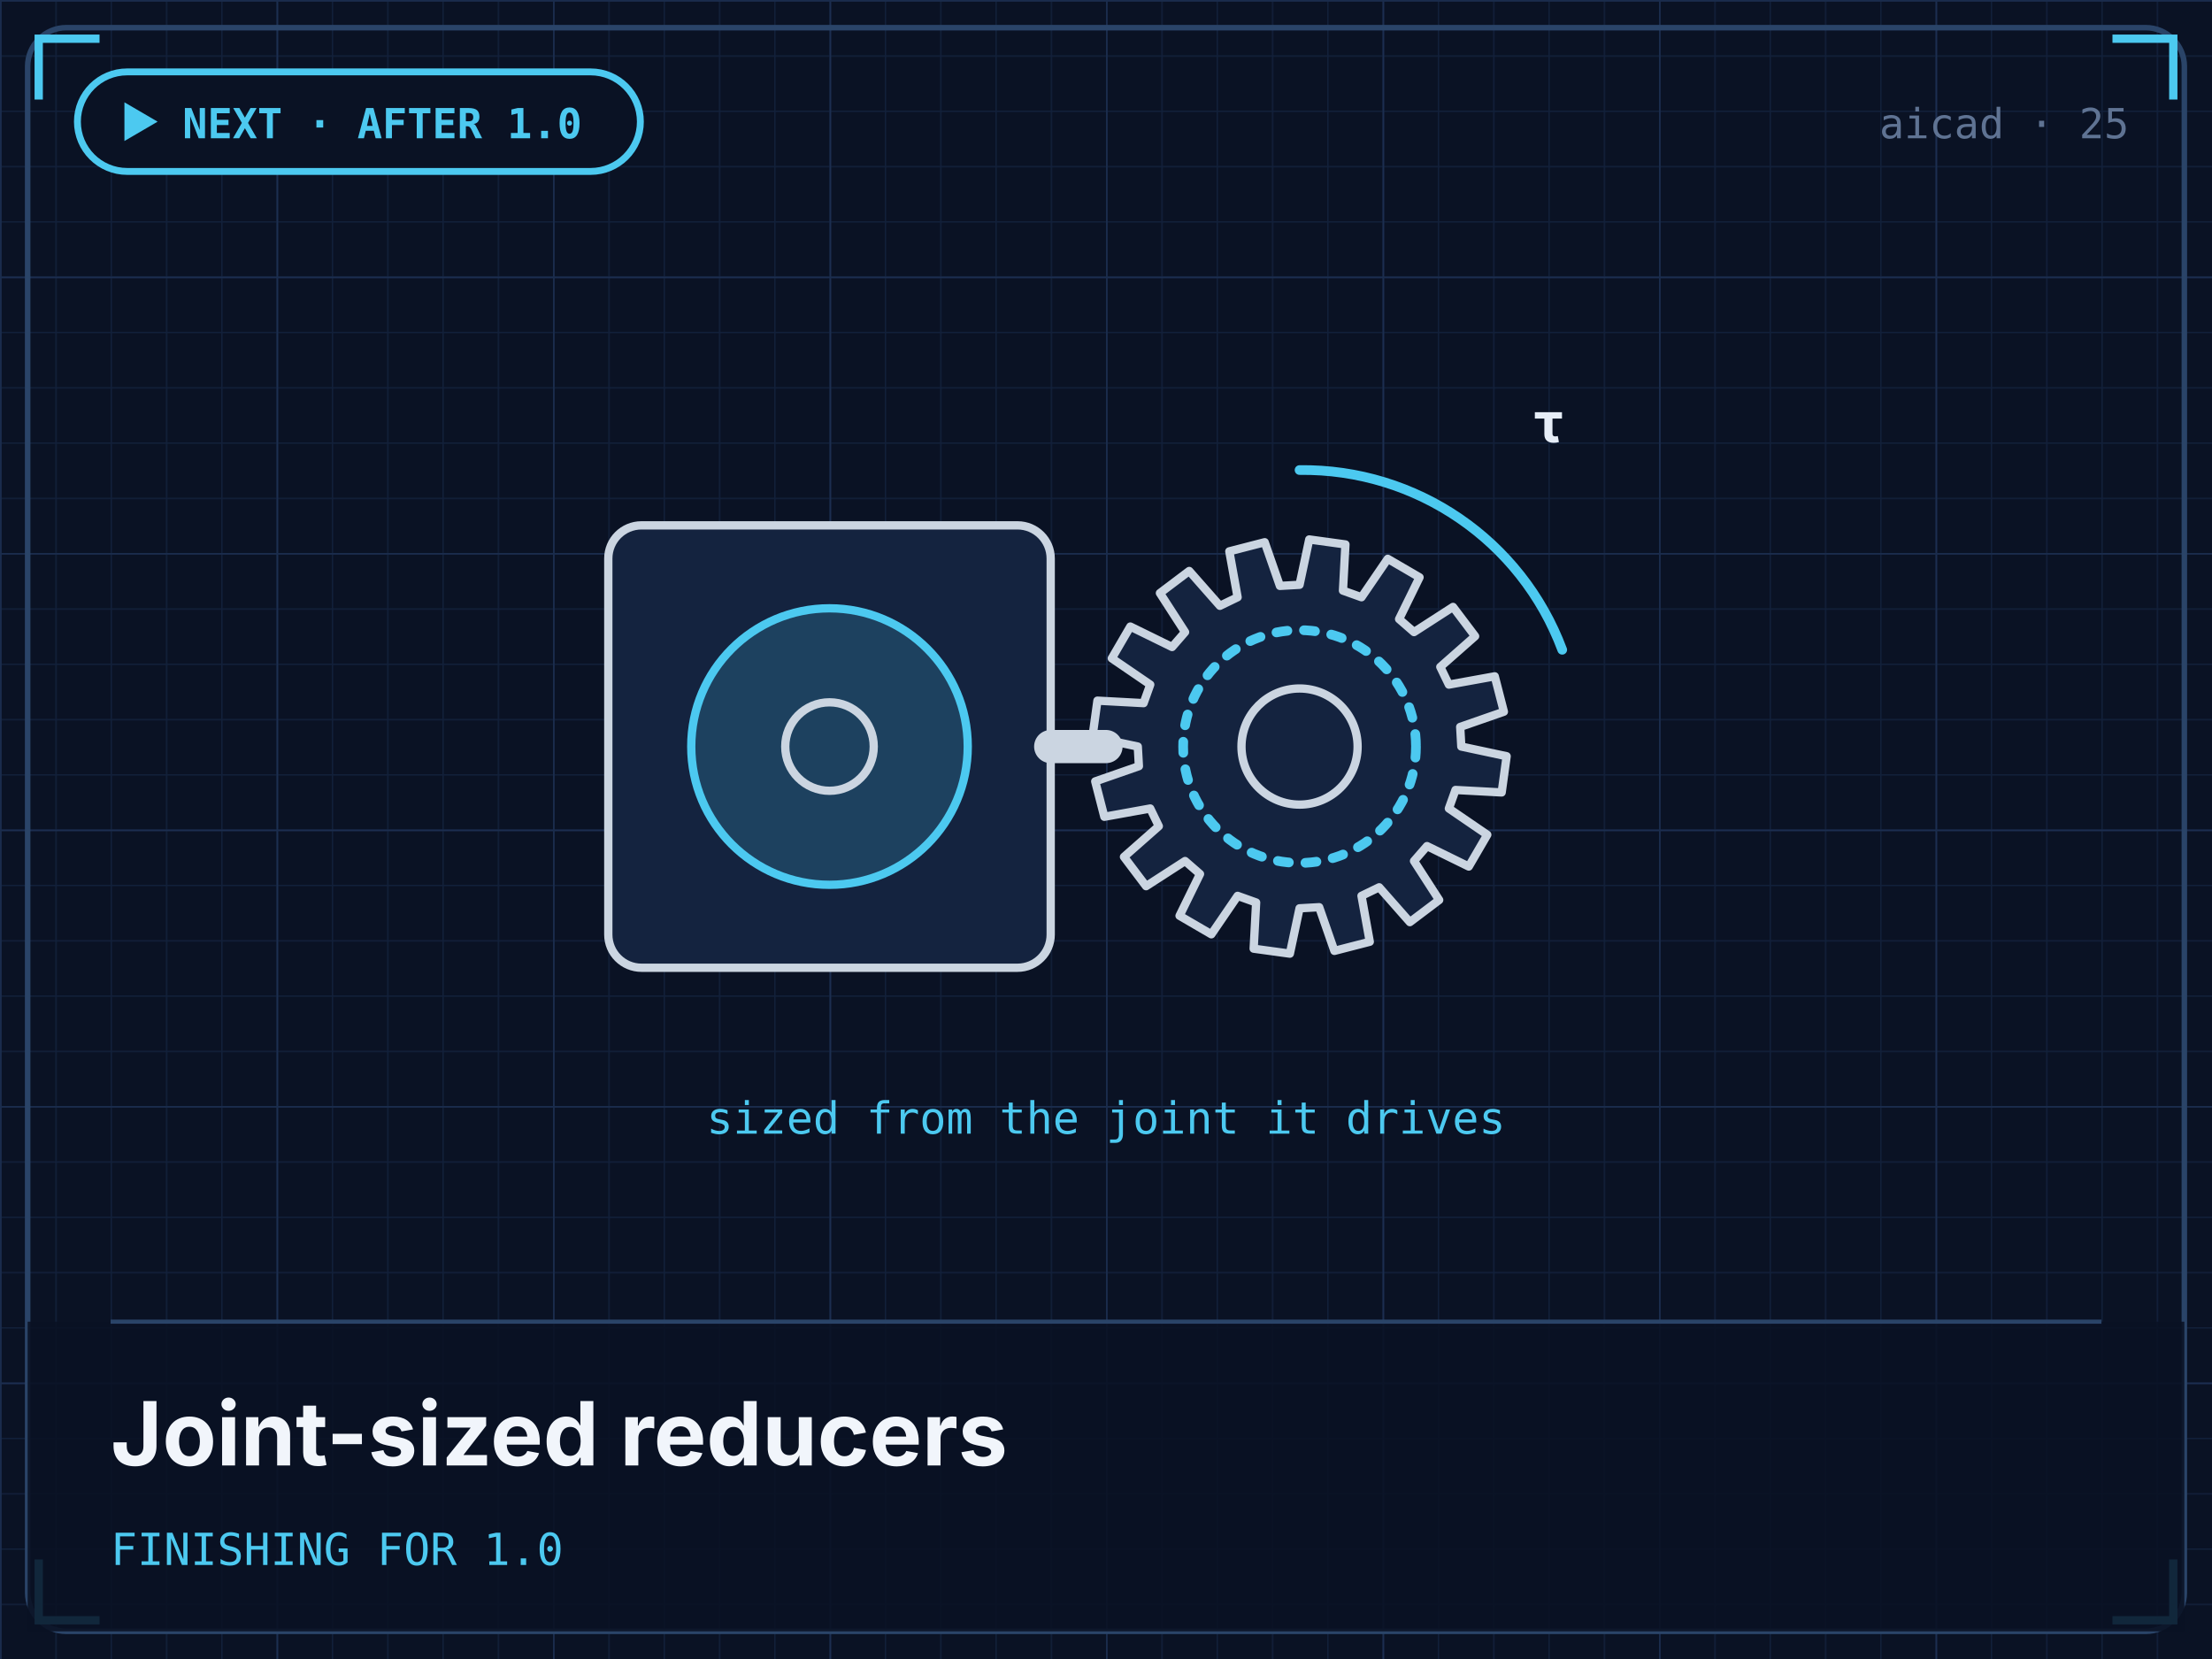
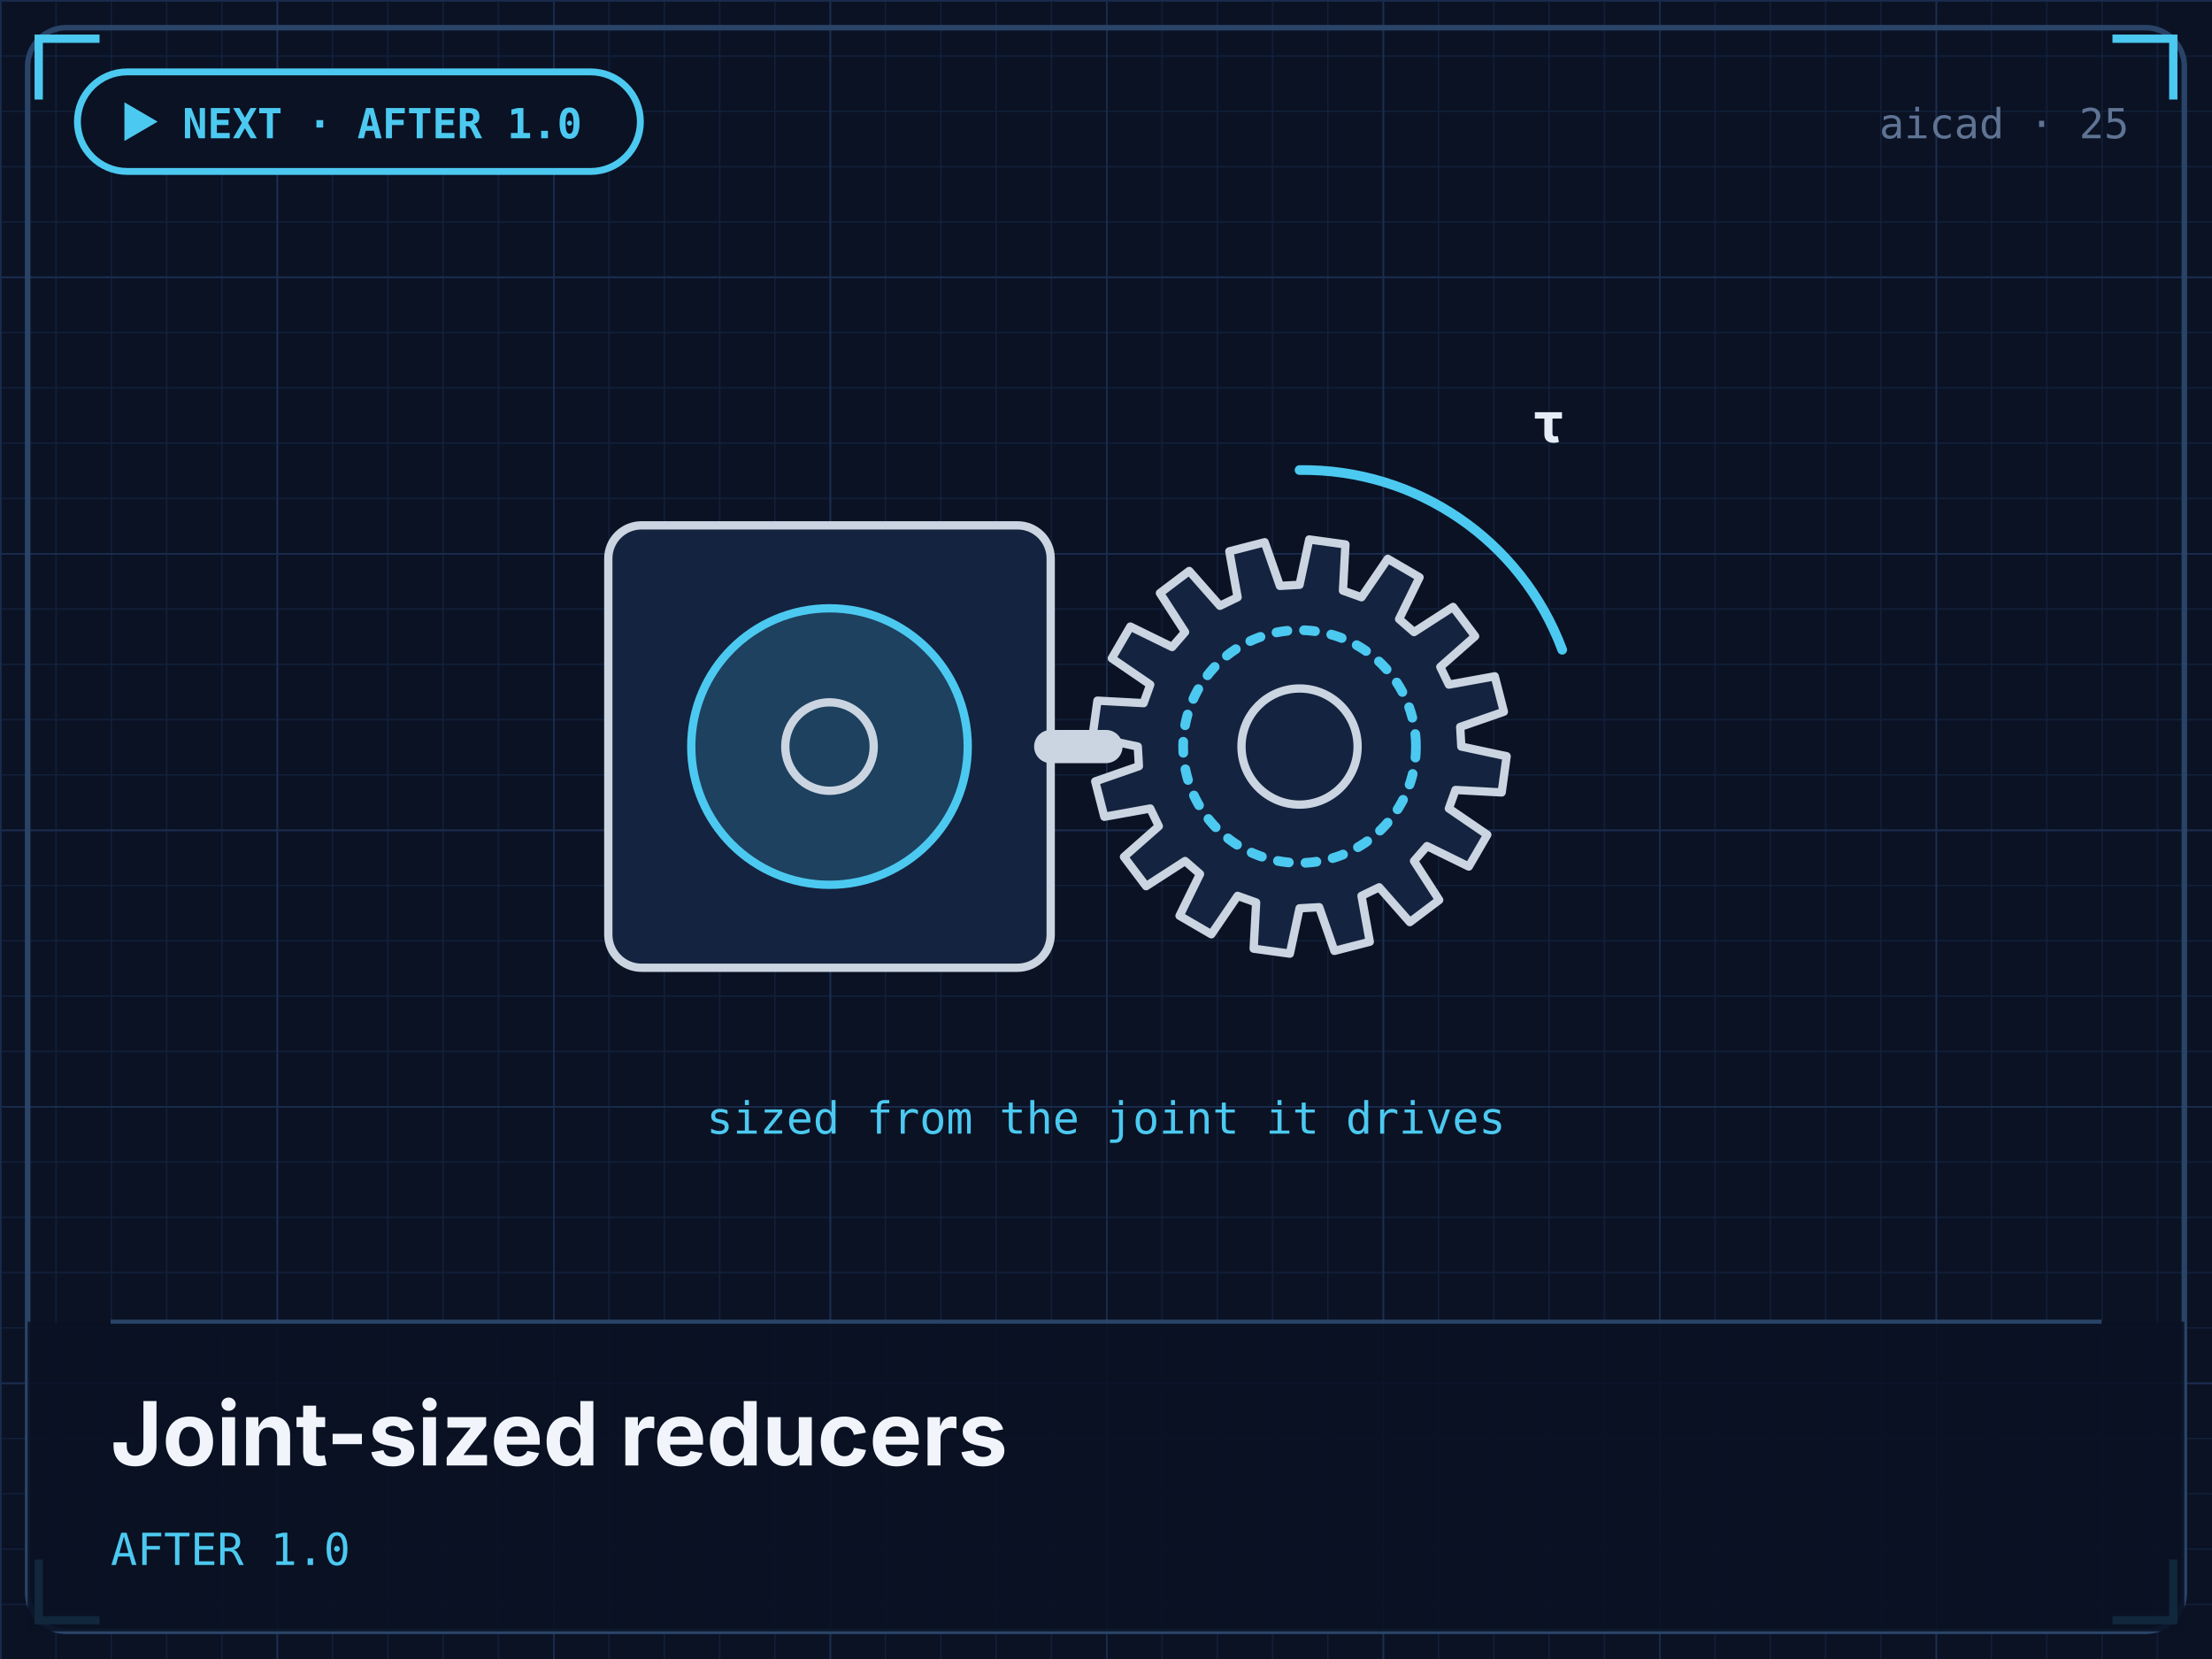
<svg xmlns="http://www.w3.org/2000/svg" width="800" height="600" viewBox="0 0 800 600" role="img" aria-label="Joint-sized reducers">
  <style>
.ln{fill:none;stroke:#e6edf7;stroke-width:3;stroke-linejoin:round;stroke-linecap:round}
.lf{fill:#14233f;stroke:#e6edf7;stroke-width:3;stroke-linejoin:round}
.lfi{fill:none;stroke:#14233f}
.lf2{fill:#0f1b33;stroke:#9fb3cf;stroke-width:2.5;stroke-linejoin:round}
.lf3{fill:#4cc9f0;fill-opacity:.35;stroke:#4cc9f0;stroke-width:3}
.fa{fill:#4cc9f0;fill-opacity:.18;stroke:#4cc9f0;stroke-width:3;stroke-linejoin:round}
.ac{fill:none;stroke:#4cc9f0;stroke-width:3.5;stroke-linecap:round;stroke-linejoin:round}
.ac-head{fill:#4cc9f0}
.af{fill:#4cc9f0}
.dm{stroke:#3a4d6b;stroke-width:2;fill:none}
.tl{fill:#e6edf7;font-family:'Inter','DejaVu Sans','Segoe UI',Arial,sans-serif;font-size:20px;font-weight:700}
.tm{fill:#4cc9f0;font-family:'JetBrains Mono','DejaVu Sans Mono',Consolas,monospace;font-size:16px}
.ts{fill:#9fb3cf;font-family:'Inter','DejaVu Sans','Segoe UI',Arial,sans-serif;font-size:14px}
.st-wip .lf,.st-wip .ln{stroke:#cbd5e1}
.st-next .lf{stroke:#4cc9f0;fill:#0f2440}
.st-next .ln{stroke:#4cc9f0}
.st-future .lf,.st-future .ln{stroke:#8aa0c0;stroke-dasharray:9 6}
.st-future .lf{fill:#101b31}
.st-future .lfi{stroke:#101b31;stroke-dasharray:none}
.st-next .lfi{stroke:#0f2440}
.st-future .lf2{stroke:#5f7393;stroke-dasharray:6 5}
.st-future .ac{stroke-opacity:.8}
.st-future .fa{fill-opacity:.09}
.mini text{display:none}
</style>
  <defs>
    <pattern id="gjointreducers" width="20" height="20" patternUnits="userSpaceOnUse">
      <path d="M20 0H0V20" fill="none" stroke="#12203a" stroke-width="1" />
    </pattern>
    <pattern id="Gjointreducers" width="100" height="100" patternUnits="userSpaceOnUse">
      <path d="M100 0H0V100" fill="none" stroke="#1a2c4c" stroke-width="1.2" />
    </pattern>
  </defs>
  <rect width="800" height="600" fill="#0a1224" />
  <rect width="800" height="600" fill="url(#gjointreducers)" />
  <rect width="800" height="600" fill="url(#Gjointreducers)" />
  <rect x="10" y="10" width="780" height="580" rx="14" fill="none" stroke="#2a4468" stroke-width="2" />
  <path d="M14,36 V14 H36" fill="none" stroke="#4cc9f0" stroke-width="3" />
  <path d="M786,36 V14 H764" fill="none" stroke="#4cc9f0" stroke-width="3" />
  <path d="M14,564 V586 H36" fill="none" stroke="#4cc9f0" stroke-width="3" />
  <path d="M786,564 V586 H764" fill="none" stroke="#4cc9f0" stroke-width="3" />
  <rect x="28" y="26" width="203.6" height="36" rx="18" fill="#0a1224" stroke="#4cc9f0" stroke-width="2.5" />
  <path d="M45,37 L57,44 L45,51 Z" fill="#4cc9f0" />
  <text x="66" y="50" fill="#4cc9f0" font-family="'JetBrains Mono','DejaVu Sans Mono',Consolas,monospace" font-size="15" font-weight="700">NEXT · AFTER 1.0</text>
  <text x="770" y="50" text-anchor="end" fill="#5f7393" font-family="'JetBrains Mono','DejaVu Sans Mono',Consolas,monospace" font-size="15">aicad · 25</text>
  <g class="st-wip">
    <rect class="lf" x="220" y="190" width="160" height="160" rx="12" />
    <circle class="fa" cx="300" cy="270" r="50" />
    <circle class="ln" cx="300" cy="270" r="16" />
    <g transform="rotate(0 470 270)">
      <path class="lf" d="M528.5,270.0 L544.9,273.5 L543.1,286.6 L526.4,285.7 L524.0,292.4 L537.9,301.9 L531.2,313.4 L516.1,306.0 L511.4,311.4 L520.5,325.5 L509.9,333.5 L498.8,320.9 L492.4,324.0 L495.4,340.6 L482.6,343.9 L477.1,328.1 L470.0,328.5 L466.5,344.9 L453.4,343.1 L454.3,326.4 L447.6,324.0 L438.1,337.9 L426.6,331.2 L434.0,316.1 L428.6,311.4 L414.5,320.5 L406.5,309.9 L419.1,298.8 L416.0,292.4 L399.4,295.4 L396.1,282.6 L411.9,277.1 L411.5,270.0 L395.1,266.5 L396.9,253.4 L413.6,254.3 L416.0,247.6 L402.1,238.1 L408.8,226.6 L423.9,234.0 L428.6,228.6 L419.5,214.5 L430.1,206.5 L441.2,219.1 L447.6,216.0 L444.6,199.4 L457.4,196.1 L462.9,211.9 L470.0,211.5 L473.5,195.1 L486.6,196.9 L485.7,213.6 L492.4,216.0 L501.9,202.1 L513.4,208.8 L506.0,223.9 L511.4,228.6 L525.5,219.5 L533.5,230.1 L520.9,241.2 L524.0,247.6 L540.6,244.6 L543.9,257.4 L528.1,262.9 Z" />
      <circle class="ln" cx="470" cy="270" r="21.0" />
      <circle class="ac" cx="470" cy="270" r="42.1" style="stroke-dasharray:4 6" />
    </g>
    <line class="ln" x1="380" y1="270" x2="400" y2="270" style="stroke-width:12" />
    <path class="ac" d="M470,170 A100,100 0 0 1 565,235" />
    <text class="tm" x="400" y="410" text-anchor="middle">sized from the joint it drives</text>
    <text class="tl" x="560" y="160" text-anchor="middle">τ</text>
  </g>
  <rect x="10" y="478" width="780" height="112" fill="#0a1224" fill-opacity=".88" />
  <line x1="40" y1="478" x2="760" y2="478" stroke="#2a4468" stroke-width="1.5" />
  <text x="40" y="530" fill="#f1f5fb" font-family="'Inter','DejaVu Sans','Segoe UI',Arial,sans-serif" font-size="32" font-weight="700">Joint-sized reducers</text>
-   <text x="40" y="566" fill="#4cc9f0" font-family="'JetBrains Mono','DejaVu Sans Mono',Consolas,monospace" font-size="16">FINISHING FOR 1.0</text>
+   <text x="40" y="566" fill="#4cc9f0" font-family="'JetBrains Mono','DejaVu Sans Mono',Consolas,monospace" font-size="16">AFTER 1.0</text>
</svg>
